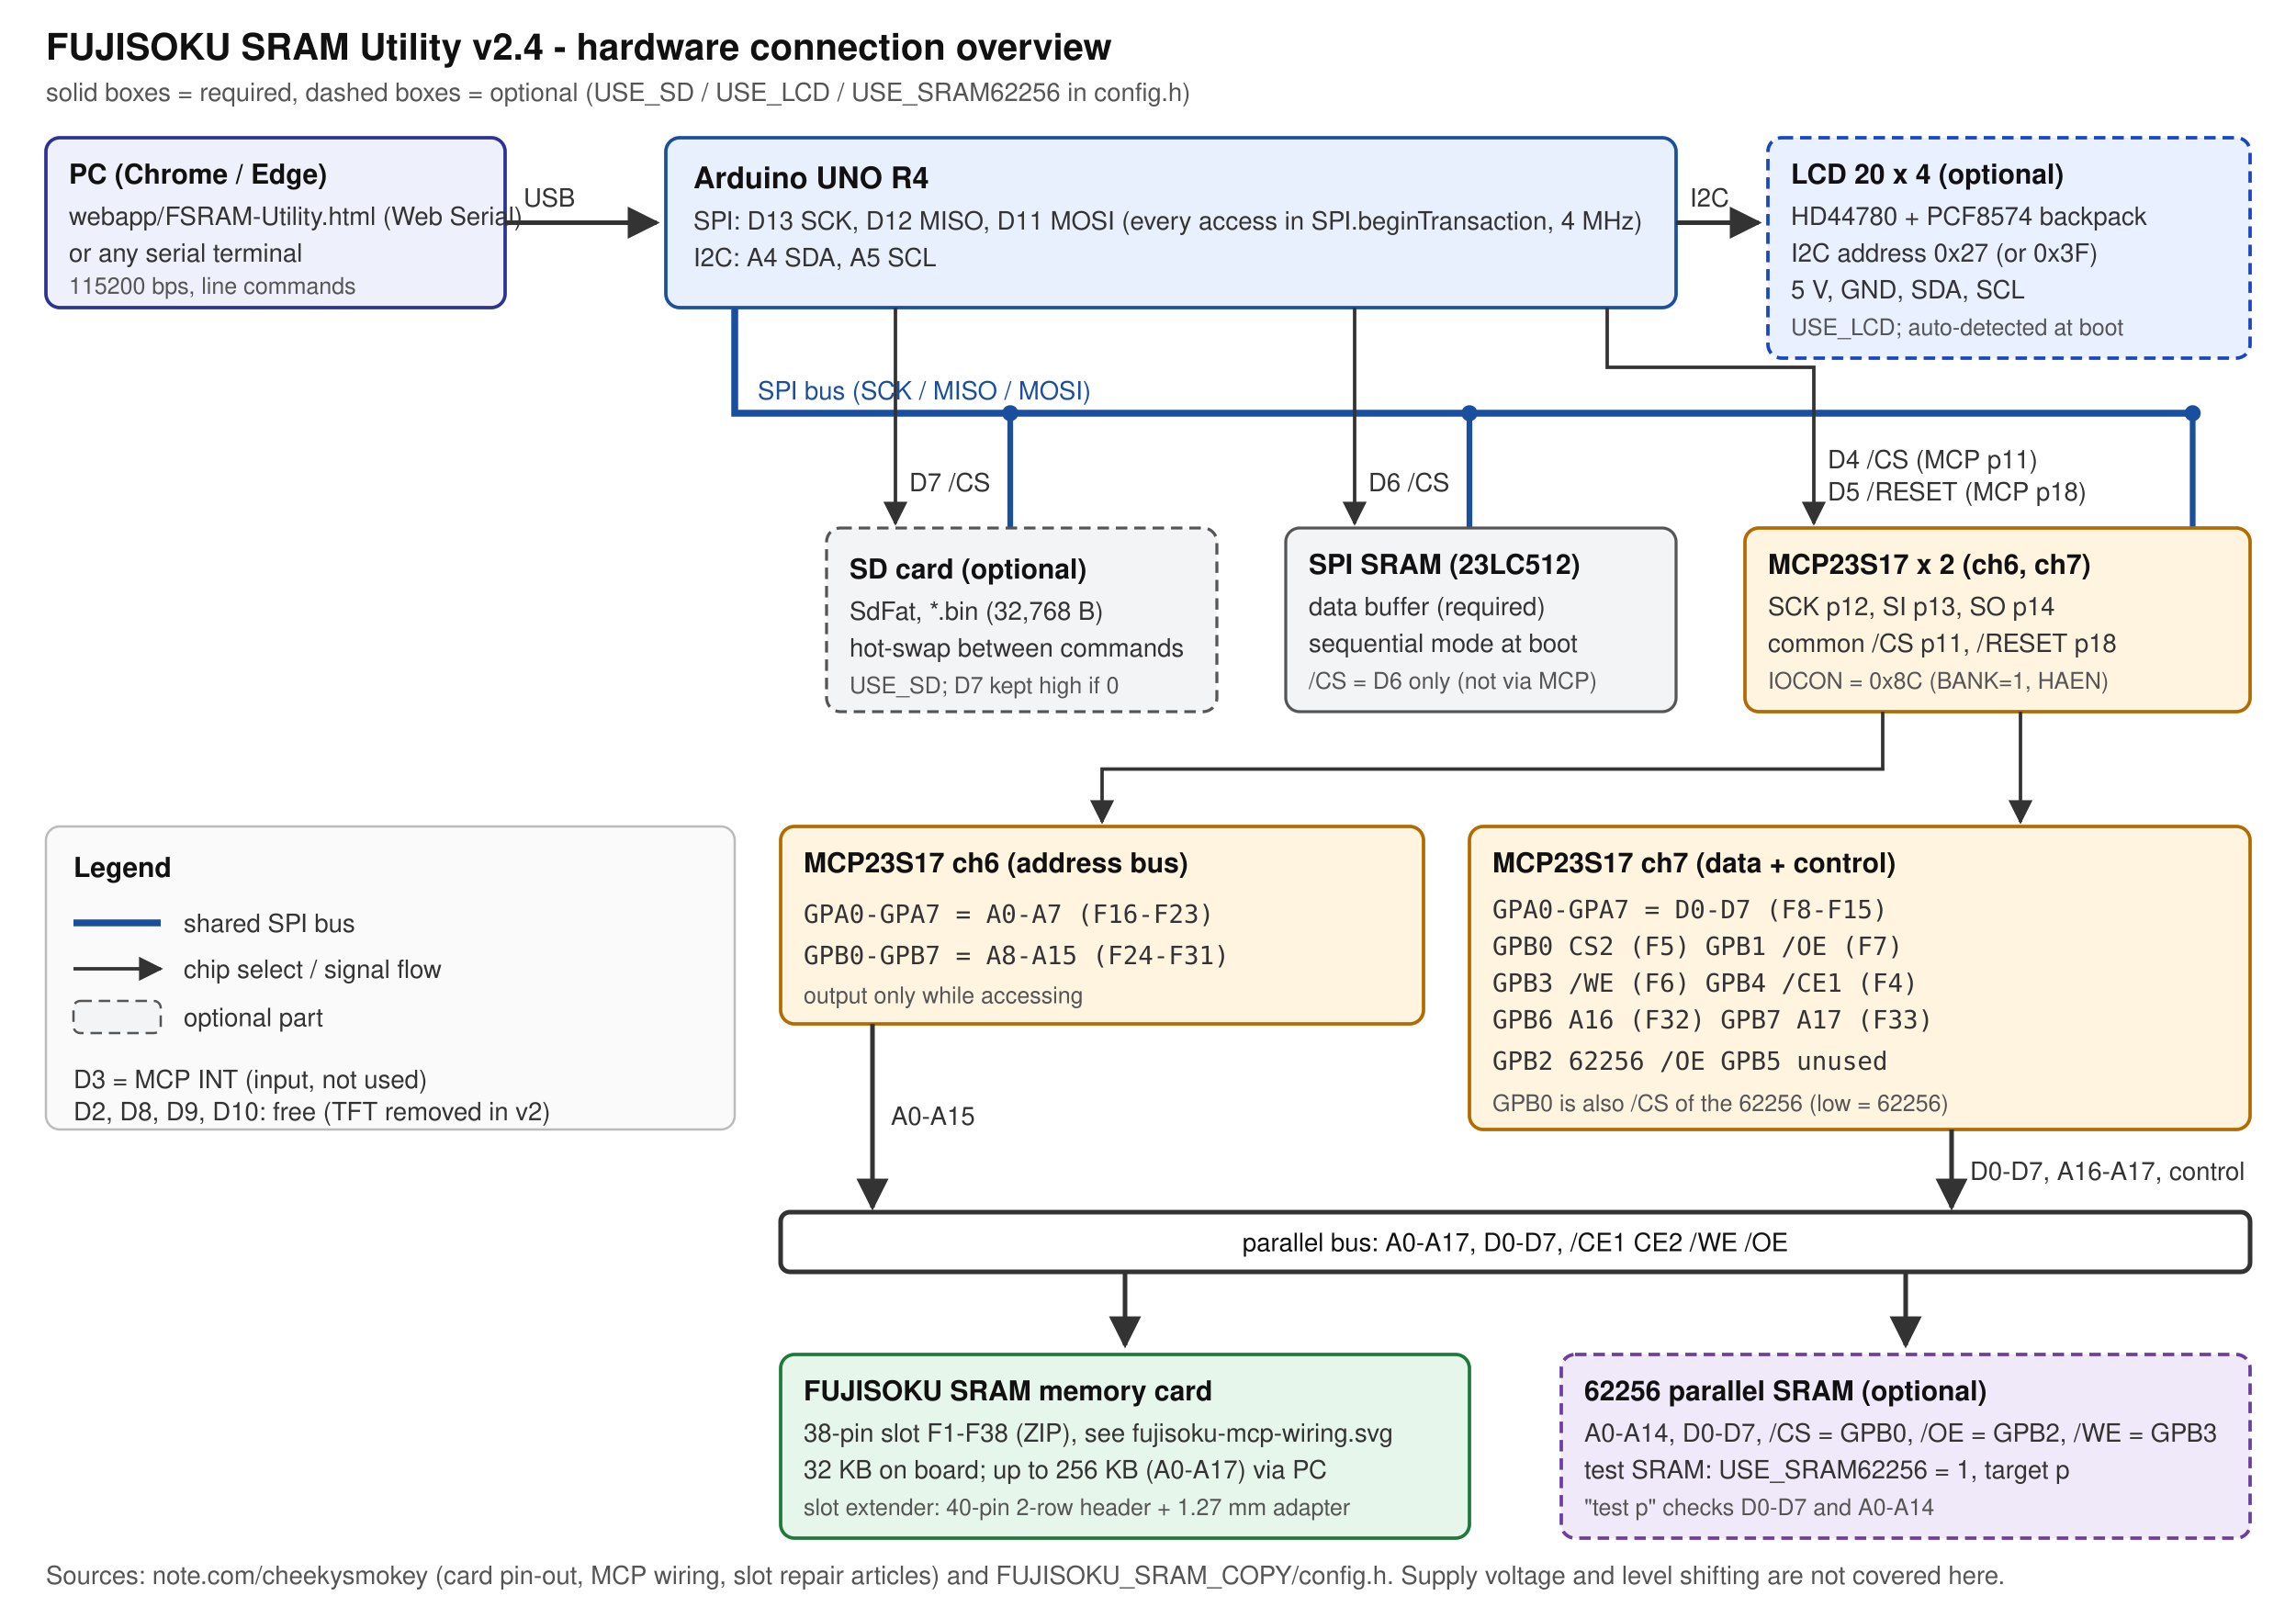
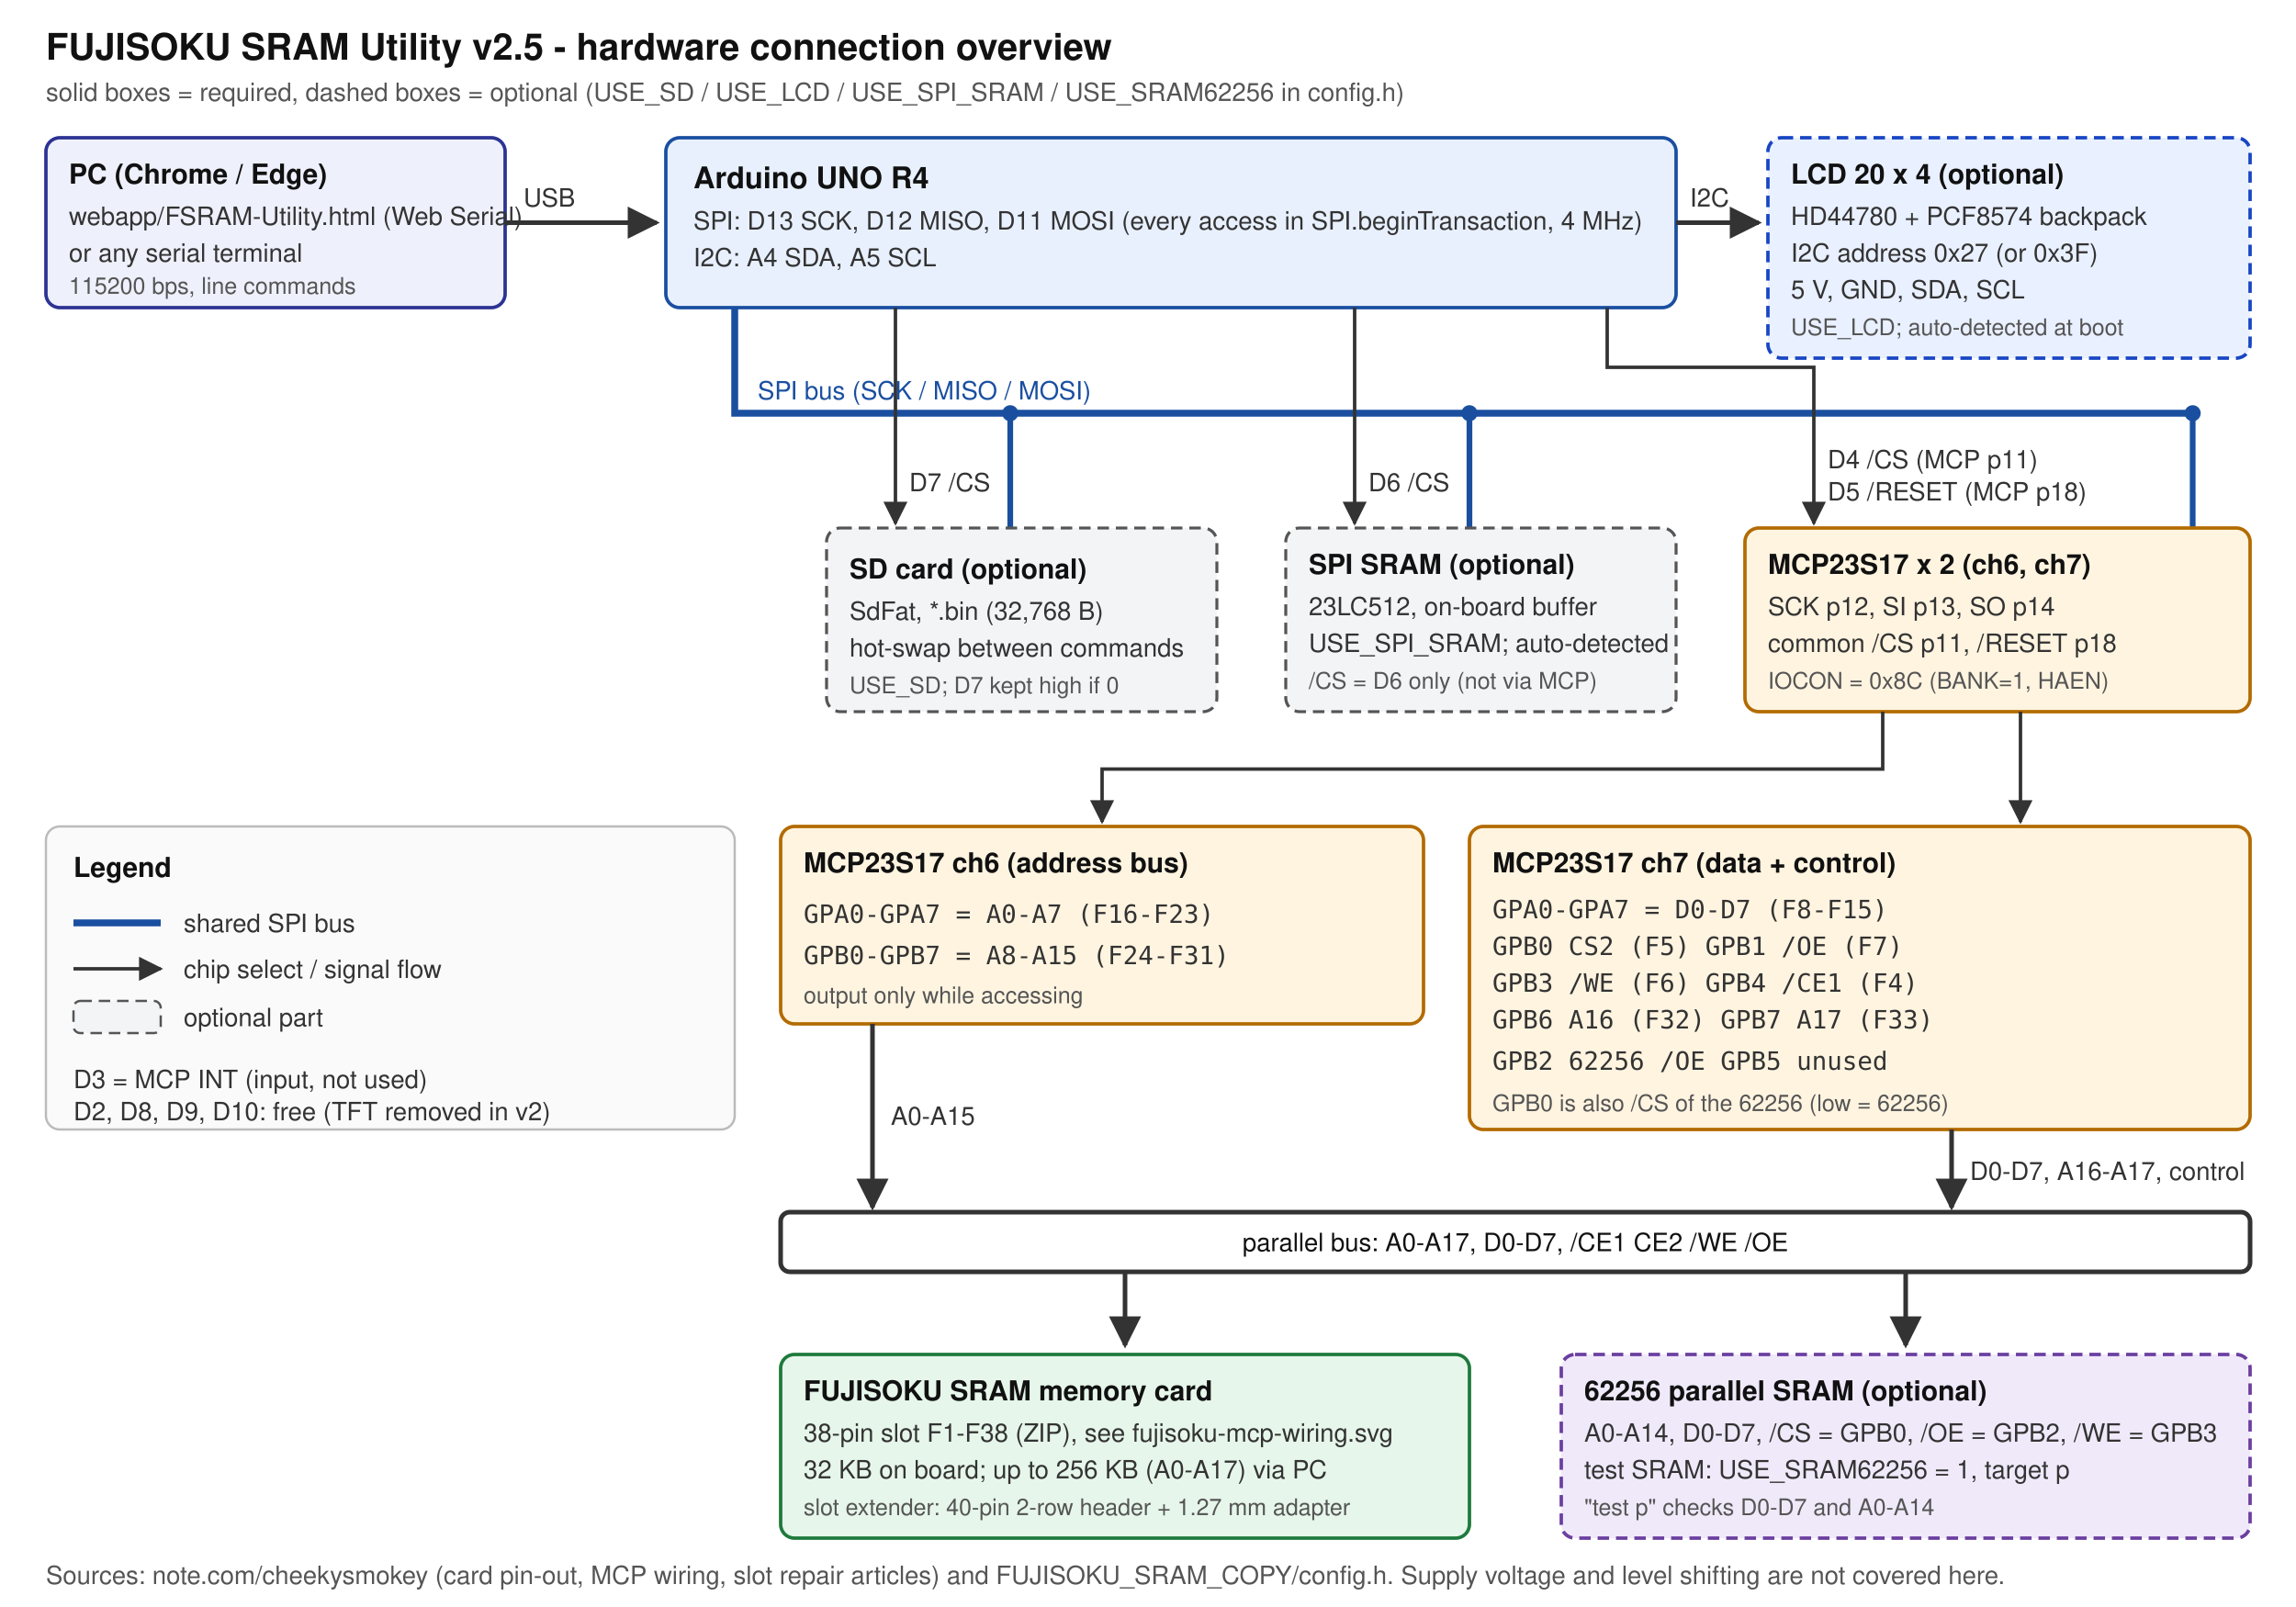
<svg xmlns="http://www.w3.org/2000/svg" viewBox="0 0 1000 700" width="1000" height="700" font-family="Helvetica, Arial, sans-serif" font-size="12">
  <defs>
    <marker id="arr" viewBox="0 0 10 10" refX="9" refY="5" markerWidth="7" markerHeight="7" orient="auto">
      <path d="M0,0 L10,5 L0,10 z" fill="#333333" />
    </marker>
  </defs>
  <rect width="1000" height="700" fill="#ffffff" />
-   <text x="20" y="26" font-size="16" font-weight="bold" fill="#111111">FUJISOKU SRAM Utility v2.4 - hardware connection overview</text>
-   <text x="20" y="44" font-size="11" fill="#555555">solid boxes = required, dashed boxes = optional (USE_SD / USE_LCD / USE_SRAM62256 in config.h)</text>
+   <text x="20" y="26" font-size="16" font-weight="bold" fill="#111111">FUJISOKU SRAM Utility v2.5 - hardware connection overview</text>
+   <text x="20" y="44" font-size="11" fill="#555555">solid boxes = required, dashed boxes = optional (USE_SD / USE_LCD / USE_SPI_SRAM / USE_SRAM62256 in config.h)</text>
  <rect x="20" y="60" width="200" height="74" rx="6" fill="#eef0fb" stroke="#2c3393" stroke-width="1.5" />
  <text x="30" y="80" font-weight="bold" fill="#111111">PC (Chrome / Edge)</text>
  <text x="30" y="98" font-size="11" fill="#333333">webapp/FSRAM-Utility.html (Web Serial)</text>
  <text x="30" y="114" font-size="11" fill="#333333">or any serial terminal</text>
  <text x="30" y="128" font-size="10" fill="#555555">115200 bps, line commands</text>
  <path d="M220,97 H286" stroke="#333333" stroke-width="2" fill="none" marker-end="url(#arr)" />
  <text x="228" y="90" font-size="11" fill="#333333">USB</text>
  <rect x="290" y="60" width="440" height="74" rx="6" fill="#e8f0fe" stroke="#1a4fa0" stroke-width="1.5" />
  <text x="302" y="82" font-size="13" font-weight="bold" fill="#111111">Arduino UNO R4</text>
  <text x="302" y="100" font-size="11" fill="#333333">SPI: D13 SCK, D12 MISO, D11 MOSI (every access in SPI.beginTransaction, 4 MHz)</text>
  <text x="302" y="116" font-size="11" fill="#333333">I2C: A4 SDA, A5 SCL</text>
  <rect x="770" y="60" width="210" height="96" rx="6" fill="#e9f0ff" stroke="#1846c4" stroke-width="1.5" stroke-dasharray="5,3" />
  <text x="780" y="80" font-weight="bold" fill="#111111">LCD 20 x 4 (optional)</text>
  <text x="780" y="98" font-size="11" fill="#333333">HD44780 + PCF8574 backpack</text>
  <text x="780" y="114" font-size="11" fill="#333333">I2C address 0x27 (or 0x3F)</text>
  <text x="780" y="130" font-size="11" fill="#333333">5 V, GND, SDA, SCL</text>
  <text x="780" y="146" font-size="10" fill="#555555">USE_LCD; auto-detected at boot</text>
  <path d="M730,97 H766" stroke="#333333" stroke-width="2" fill="none" marker-end="url(#arr)" />
  <text x="736" y="90" font-size="11" fill="#333333">I2C</text>
  <path d="M320,134 V180 H955" fill="none" stroke="#1a4fa0" stroke-width="3" />
  <text x="330" y="174" font-size="11" fill="#1a4fa0">SPI bus (SCK / MISO / MOSI)</text>
  <g stroke="#1a4fa0" stroke-width="2.5" fill="none">
    <path d="M440,180 V230" />
    <path d="M640,180 V230" />
    <path d="M955,180 V230" />
  </g>
  <g fill="#1a4fa0">
    <circle cx="440" cy="180" r="3.5" />
    <circle cx="640" cy="180" r="3.5" />
    <circle cx="955" cy="180" r="3.5" />
  </g>
  <g stroke="#333333" stroke-width="1.5" fill="none">
    <path d="M390,134 V228" marker-end="url(#arr)" />
    <path d="M590,134 V228" marker-end="url(#arr)" />
    <path d="M790,170 V228" marker-end="url(#arr)" />
  </g>
  <path d="M700,134 V160 H790 V170" fill="none" stroke="#333333" stroke-width="1.5" />
  <g font-size="11" fill="#333333">
    <text x="396" y="214">D7 /CS</text>
    <text x="596" y="214">D6 /CS</text>
    <text x="796" y="204">D4 /CS (MCP p11)</text>
    <text x="796" y="218">D5 /RESET (MCP p18)</text>
  </g>
  <rect x="360" y="230" width="170" height="80" rx="6" fill="#f3f4f6" stroke="#555555" stroke-width="1.3" stroke-dasharray="5,3" />
  <text x="370" y="252" font-weight="bold" fill="#111111">SD card (optional)</text>
  <text x="370" y="270" font-size="11" fill="#333333">SdFat, *.bin (32,768 B)</text>
  <text x="370" y="286" font-size="11" fill="#333333">hot-swap between commands</text>
  <text x="370" y="302" font-size="10" fill="#555555">USE_SD; D7 kept high if 0</text>
-   <rect x="560" y="230" width="170" height="80" rx="6" fill="#f3f4f6" stroke="#555555" stroke-width="1.3" />
-   <text x="570" y="250" font-weight="bold" fill="#111111">SPI SRAM (23LC512)</text>
-   <text x="570" y="268" font-size="11" fill="#333333">data buffer (required)</text>
-   <text x="570" y="284" font-size="11" fill="#333333">sequential mode at boot</text>
+   <rect x="560" y="230" width="170" height="80" rx="6" fill="#f3f4f6" stroke="#555555" stroke-width="1.3" stroke-dasharray="5,3" />
+   <text x="570" y="250" font-weight="bold" fill="#111111">SPI SRAM (optional)</text>
+   <text x="570" y="268" font-size="11" fill="#333333">23LC512, on-board buffer</text>
+   <text x="570" y="284" font-size="11" fill="#333333">USE_SPI_SRAM; auto-detected</text>
  <text x="570" y="300" font-size="10" fill="#555555">/CS = D6 only (not via MCP)</text>
  <rect x="760" y="230" width="220" height="80" rx="6" fill="#fff4e0" stroke="#b36b00" stroke-width="1.5" />
  <text x="770" y="250" font-weight="bold" fill="#111111">MCP23S17 x 2  (ch6, ch7)</text>
  <text x="770" y="268" font-size="11" fill="#333333">SCK p12, SI p13, SO p14</text>
  <text x="770" y="284" font-size="11" fill="#333333">common /CS p11, /RESET p18</text>
  <text x="770" y="300" font-size="10" fill="#555555">IOCON = 0x8C (BANK=1, HAEN)</text>
  <path d="M820,310 V335 H480 V358" fill="none" stroke="#333333" stroke-width="1.5" marker-end="url(#arr)" />
  <path d="M880,310 V358" fill="none" stroke="#333333" stroke-width="1.5" marker-end="url(#arr)" />
  <rect x="340" y="360" width="280" height="86" rx="6" fill="#fff4e0" stroke="#b36b00" stroke-width="1.5" />
  <text x="350" y="380" font-weight="bold" fill="#111111">MCP23S17 ch6  (address bus)</text>
  <text x="350" y="402" font-size="11" font-family="monospace" fill="#333333">GPA0-GPA7 = A0-A7   (F16-F23)</text>
  <text x="350" y="420" font-size="11" font-family="monospace" fill="#333333">GPB0-GPB7 = A8-A15  (F24-F31)</text>
  <text x="350" y="437" font-size="10" fill="#555555">output only while accessing</text>
  <rect x="640" y="360" width="340" height="132" rx="6" fill="#fff4e0" stroke="#b36b00" stroke-width="1.5" />
  <text x="650" y="380" font-weight="bold" fill="#111111">MCP23S17 ch7  (data + control)</text>
  <text x="650" y="400" font-size="11" font-family="monospace" fill="#333333">GPA0-GPA7 = D0-D7         (F8-F15)</text>
  <text x="650" y="416" font-size="11" font-family="monospace" fill="#333333">GPB0 CS2 (F5)    GPB1 /OE (F7)</text>
  <text x="650" y="432" font-size="11" font-family="monospace" fill="#333333">GPB3 /WE (F6)    GPB4 /CE1 (F4)</text>
  <text x="650" y="448" font-size="11" font-family="monospace" fill="#333333">GPB6 A16 (F32)   GPB7 A17 (F33)</text>
  <text x="650" y="466" font-size="11" font-family="monospace" fill="#333333">GPB2 62256 /OE   GPB5 unused</text>
  <text x="650" y="484" font-size="10" fill="#555555">GPB0 is also /CS of the 62256 (low = 62256)</text>
  <rect x="20" y="360" width="300" height="132" rx="6" fill="#fafafa" stroke="#bbbbbb" stroke-width="1" />
  <text x="32" y="382" font-weight="bold" fill="#111111">Legend</text>
  <path d="M32,402 H70" stroke="#1a4fa0" stroke-width="3" />
  <text x="80" y="406" font-size="11" fill="#333333">shared SPI bus</text>
  <path d="M32,422 H70" stroke="#333333" stroke-width="1.5" marker-end="url(#arr)" />
  <text x="80" y="426" font-size="11" fill="#333333">chip select / signal flow</text>
  <rect x="32" y="436" width="38" height="14" rx="3" fill="#f3f4f6" stroke="#555555" stroke-dasharray="5,3" />
  <text x="80" y="447" font-size="11" fill="#333333">optional part</text>
  <text x="32" y="474" font-size="11" fill="#333333">D3 = MCP INT (input, not used)</text>
  <text x="32" y="488" font-size="11" fill="#333333">D2, D8, D9, D10: free (TFT removed in v2)</text>
  <path d="M380,446 V526" fill="none" stroke="#333333" stroke-width="2" marker-end="url(#arr)" />
  <text x="388" y="490" font-size="11" fill="#333333">A0-A15</text>
  <path d="M850,492 V526" fill="none" stroke="#333333" stroke-width="2" marker-end="url(#arr)" />
  <text x="858" y="514" font-size="11" fill="#333333">D0-D7, A16-A17, control</text>
  <rect x="340" y="528" width="640" height="26" rx="4" fill="#ffffff" stroke="#333333" stroke-width="2" />
  <text x="660" y="545" font-size="11" text-anchor="middle" fill="#111111">parallel bus: A0-A17, D0-D7, /CE1 CE2 /WE /OE</text>
  <path d="M490,554 V586" fill="none" stroke="#333333" stroke-width="2" marker-end="url(#arr)" />
  <path d="M830,554 V586" fill="none" stroke="#333333" stroke-width="2" marker-end="url(#arr)" />
  <rect x="340" y="590" width="300" height="80" rx="6" fill="#e6f6ea" stroke="#1e7a3c" stroke-width="1.5" />
  <text x="350" y="610" font-weight="bold" fill="#111111">FUJISOKU SRAM memory card</text>
  <text x="350" y="628" font-size="11" fill="#333333">38-pin slot F1-F38 (ZIP), see fujisoku-mcp-wiring.svg</text>
  <text x="350" y="644" font-size="11" fill="#333333">32 KB on board; up to 256 KB (A0-A17) via PC</text>
  <text x="350" y="660" font-size="10" fill="#555555">slot extender: 40-pin 2-row header + 1.27 mm adapter</text>
  <rect x="680" y="590" width="300" height="80" rx="6" fill="#f0e9fa" stroke="#6b3fa0" stroke-width="1.5" stroke-dasharray="5,3" />
  <text x="690" y="610" font-weight="bold" fill="#111111">62256 parallel SRAM (optional)</text>
  <text x="690" y="628" font-size="11" fill="#333333">A0-A14, D0-D7, /CS = GPB0, /OE = GPB2, /WE = GPB3</text>
  <text x="690" y="644" font-size="11" fill="#333333">test SRAM: USE_SRAM62256 = 1, target p</text>
  <text x="690" y="660" font-size="10" fill="#555555">"test p" checks D0-D7 and A0-A14</text>
  <text x="20" y="690" font-size="11" fill="#555555">Sources: note.com/cheekysmokey (card pin-out, MCP wiring, slot repair articles) and FUJISOKU_SRAM_COPY/config.h. Supply voltage and level shifting are not covered here.</text>
</svg>
